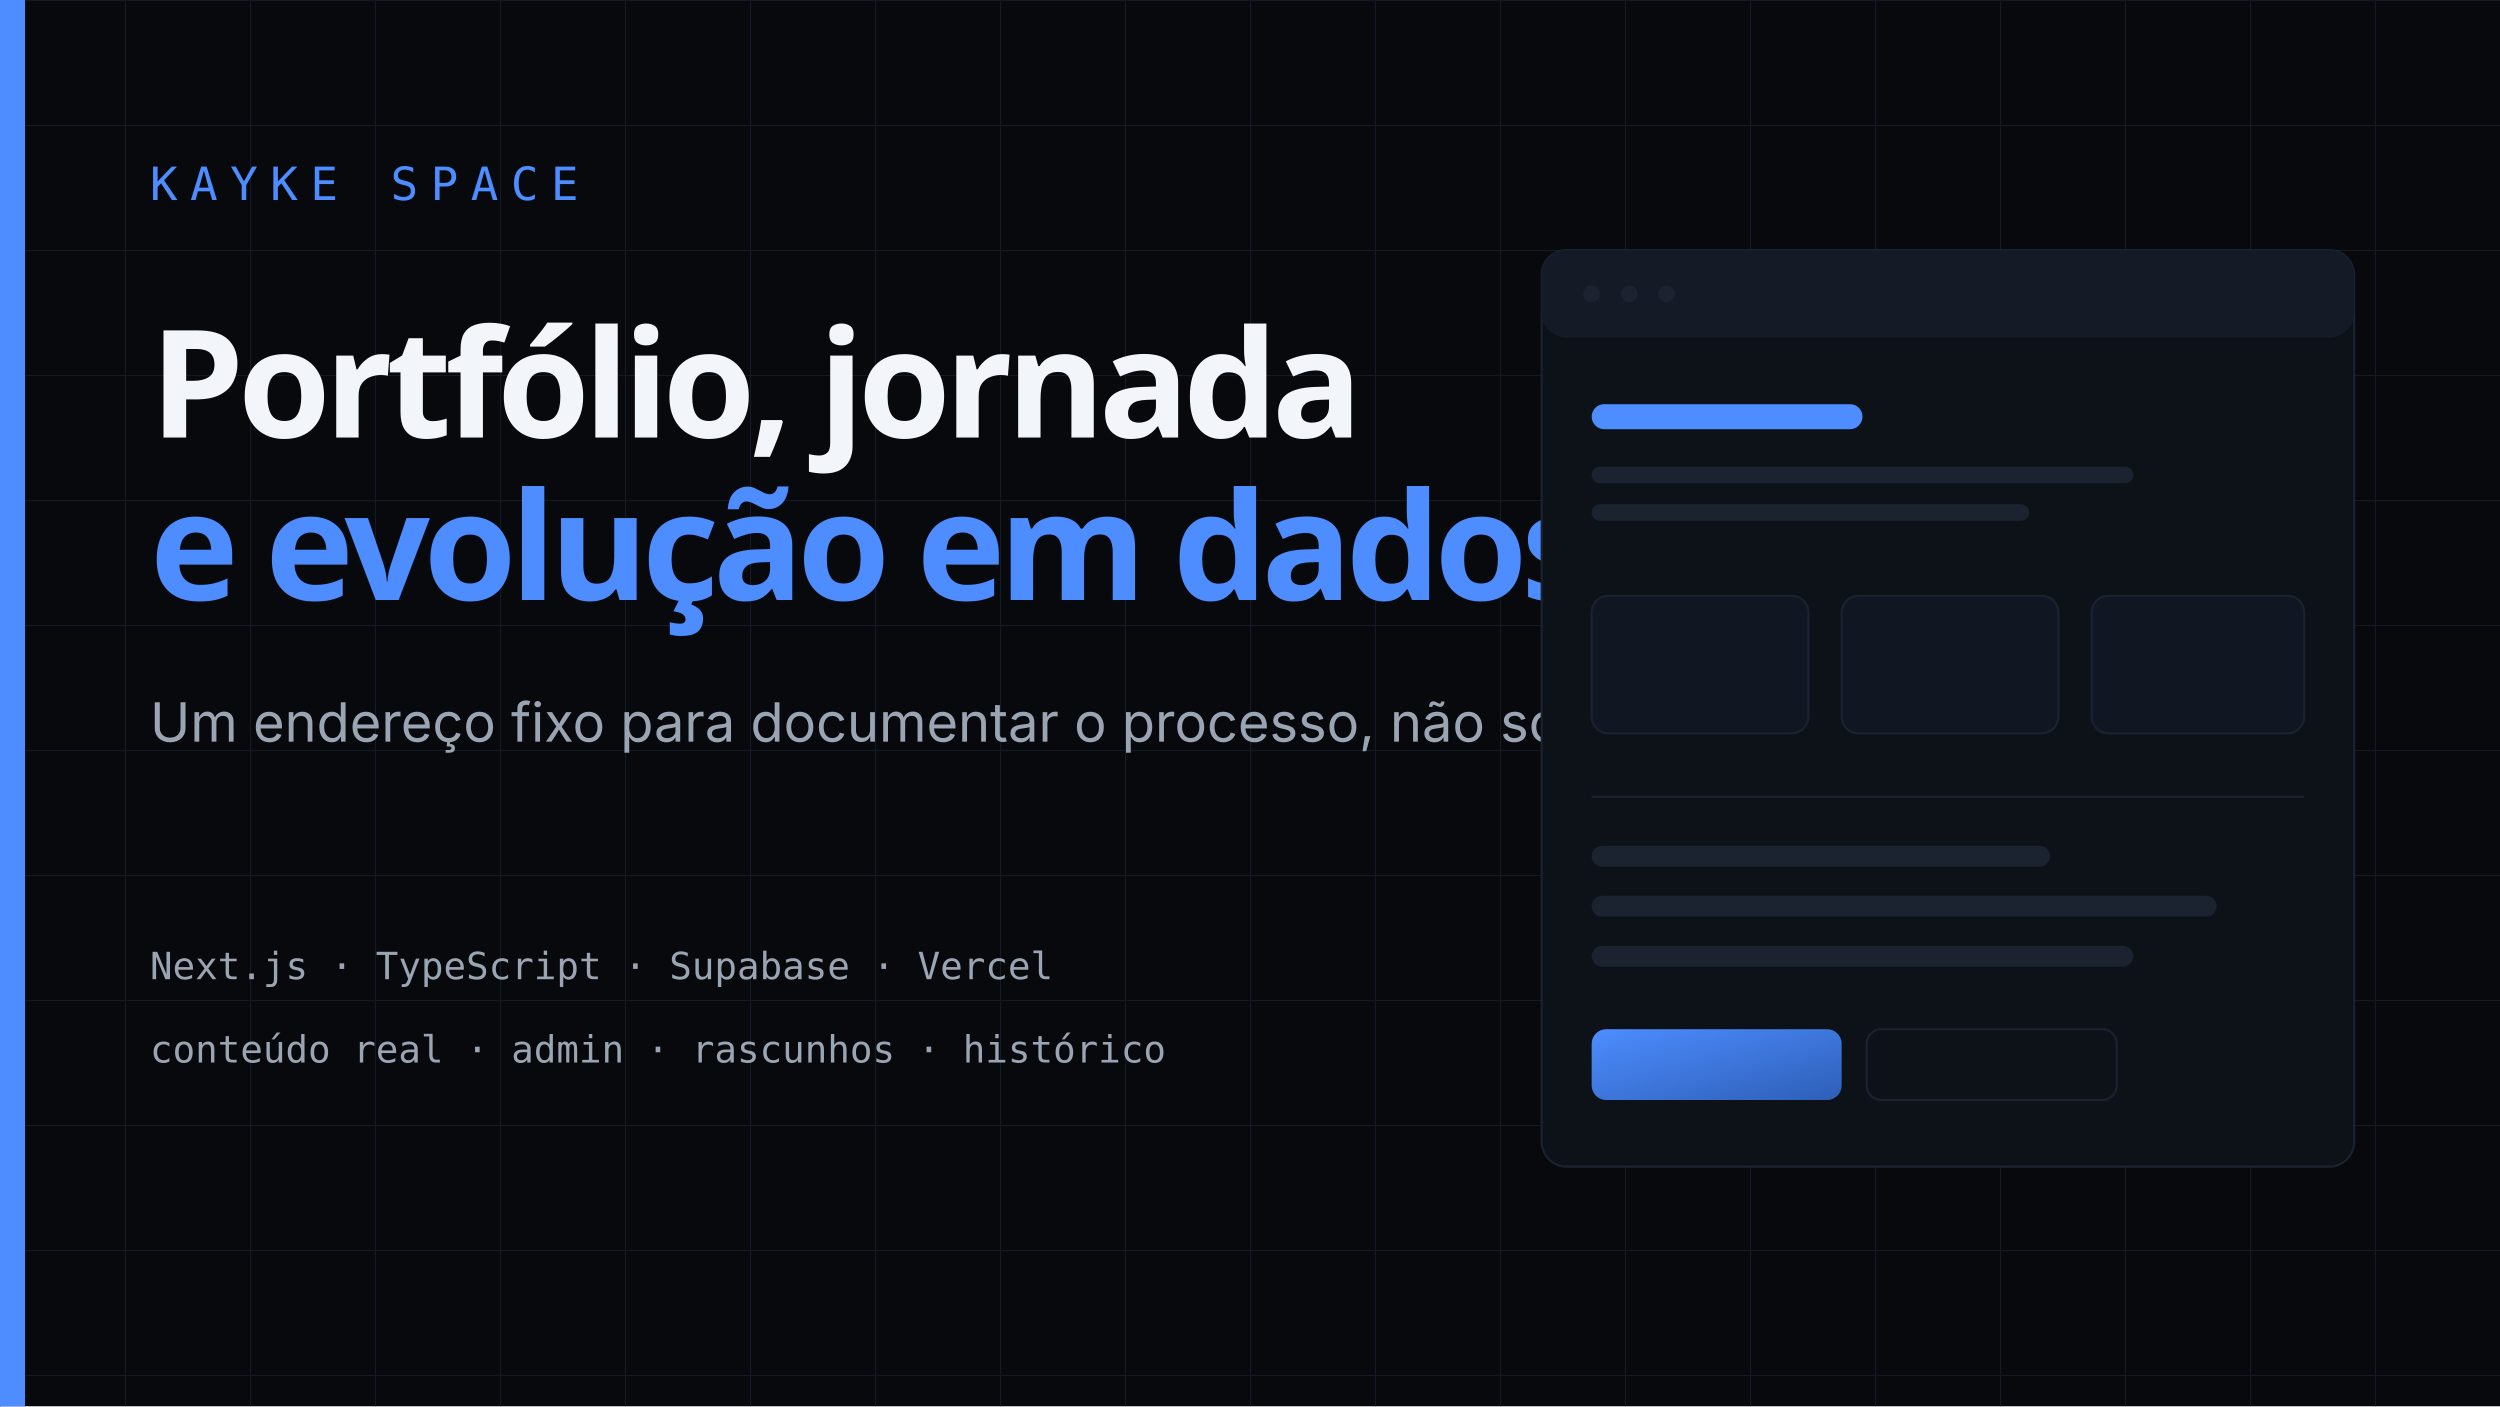
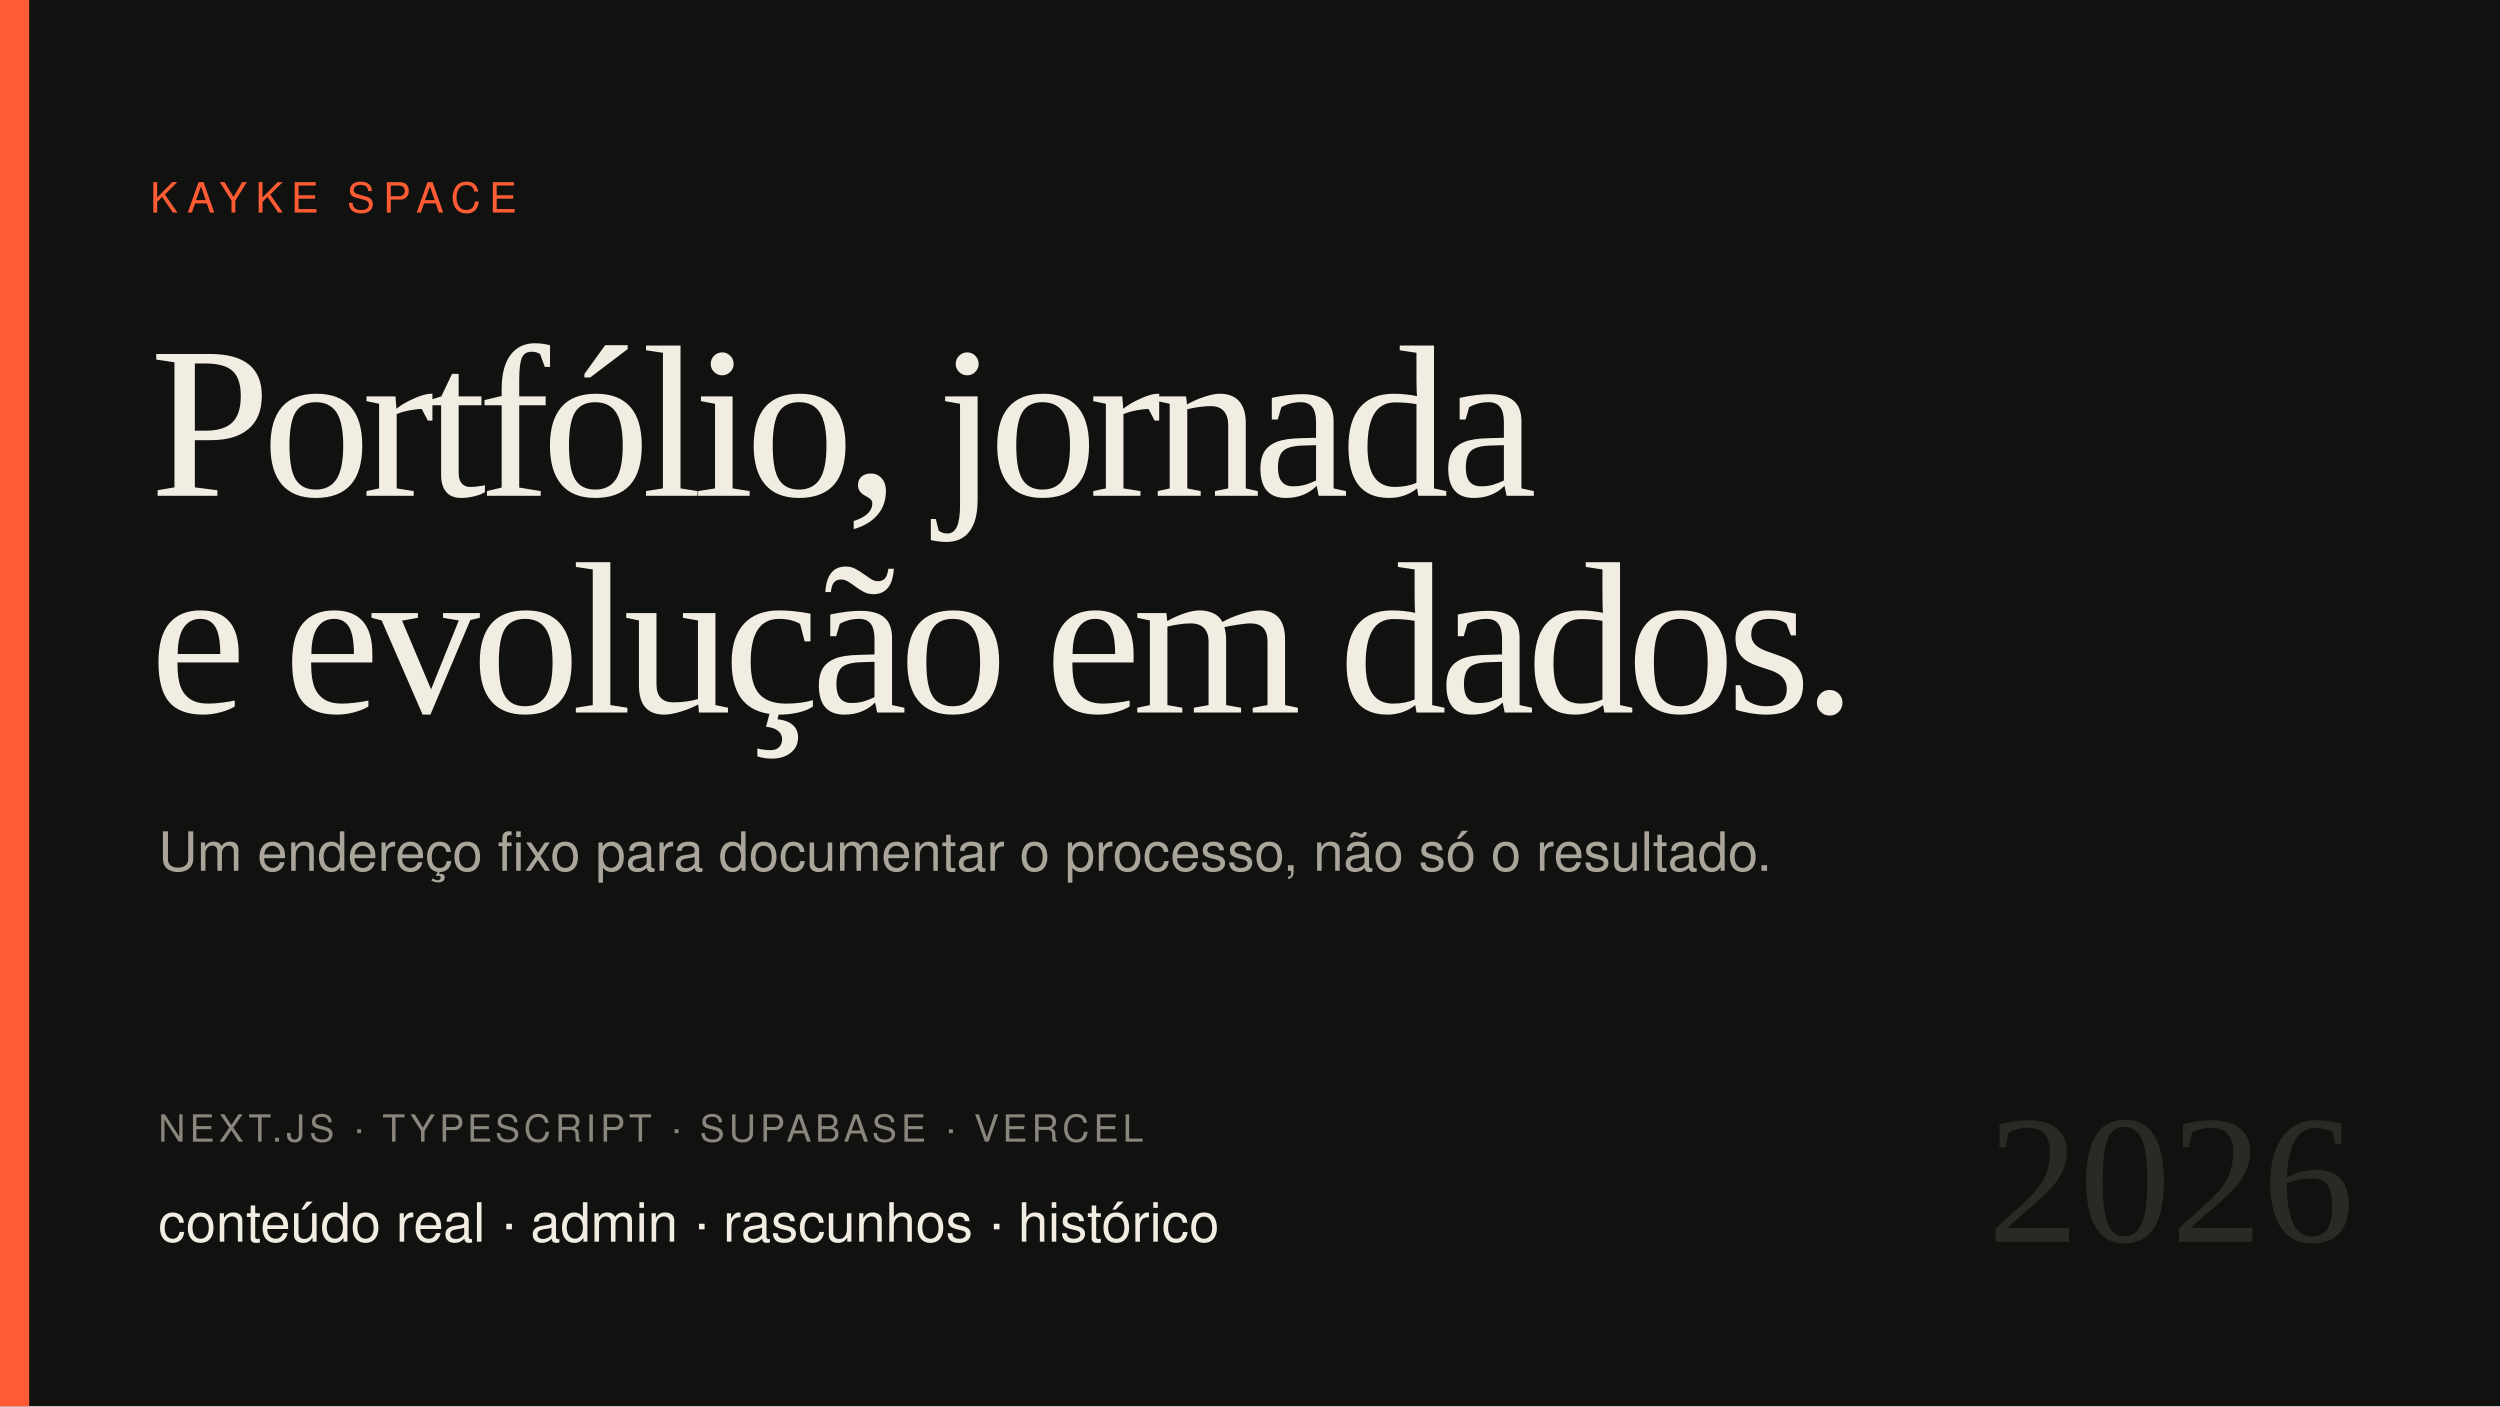
- <svg xmlns="http://www.w3.org/2000/svg" viewBox="0 0 1200 675" role="img" aria-label="Kayke Space: portfólio, jornada e área administrativa em Next.js">
-   <defs>
-     <linearGradient id="accent" x1="0" y1="0" x2="1" y2="1">
-       <stop offset="0" stop-color="#4D8DFF" />
-       <stop offset="1" stop-color="#2E5FB8" />
-     </linearGradient>
-     <pattern id="grid" width="60" height="60" patternUnits="userSpaceOnUse">
-       <path d="M 60 0 L 0 0 0 60" fill="none" stroke="#151B26" stroke-width="1" />
-     </pattern>
-   </defs>
-   <rect width="1200" height="675" fill="#07090D" />
-   <rect width="1200" height="675" fill="url(#grid)" />
-   <rect x="0" y="0" width="12" height="675" fill="#4D8DFF" />
-   <text x="72" y="96" font-family="'JetBrains Mono',monospace" font-size="22" letter-spacing="6" fill="#4D8DFF">KAYKE SPACE</text>
-   <text x="72" y="210" font-family="'Sora','Segoe UI',sans-serif" font-size="72" font-weight="800" fill="#F2F5FA" letter-spacing="-3">Portfólio, jornada</text>
-   <text x="72" y="288" font-family="'Sora','Segoe UI',sans-serif" font-size="72" font-weight="800" fill="#4D8DFF" letter-spacing="-3">e evolução em dados.</text>
-   <text x="72" y="356" font-family="'Inter','Segoe UI',sans-serif" font-size="26" fill="#9AA4B2">Um endereço fixo para documentar o processo, não só o resultado.</text>
-   <g font-family="'JetBrains Mono',monospace" font-size="18" fill="#9AA4B2">
-     <text x="72" y="470">Next.js · TypeScript · Supabase · Vercel</text>
-     <text x="72" y="510">conteúdo real · admin · rascunhos · histórico</text>
-   </g>
-   <g transform="translate(740 120)">
-     <rect width="390" height="440" rx="12" fill="#0D1118" stroke="#1B2230" />
-     <rect x="0" y="0" width="390" height="42" rx="12" fill="#151B26" />
-     <circle cx="24" cy="21" r="4" fill="#1B2230" />
-     <circle cx="42" cy="21" r="4" fill="#1B2230" />
-     <circle cx="60" cy="21" r="4" fill="#1B2230" />
-     <rect x="24" y="74" width="130" height="12" rx="6" fill="#4D8DFF" />
-     <rect x="24" y="104" width="260" height="8" rx="4" fill="#1B2230" />
-     <rect x="24" y="122" width="210" height="8" rx="4" fill="#1B2230" />
-     <rect x="24" y="166" width="104" height="66" rx="8" fill="#101722" stroke="#1B2230" />
-     <rect x="144" y="166" width="104" height="66" rx="8" fill="#101722" stroke="#1B2230" />
-     <rect x="264" y="166" width="102" height="66" rx="8" fill="#101722" stroke="#1B2230" />
-     <rect x="24" y="262" width="342" height="1" fill="#1B2230" />
-     <rect x="24" y="286" width="220" height="10" rx="5" fill="#1B2230" />
-     <rect x="24" y="310" width="300" height="10" rx="5" fill="#1B2230" />
-     <rect x="24" y="334" width="260" height="10" rx="5" fill="#1B2230" />
-     <rect x="24" y="374" width="120" height="34" rx="7" fill="url(#accent)" />
-     <rect x="156" y="374" width="120" height="34" rx="7" fill="none" stroke="#1B2230" />
-   </g>
+ <svg xmlns="http://www.w3.org/2000/svg" viewBox="0 0 1200 675" role="img" aria-label="Kayke Space: portfólio, jornada e evolução em dados">
+   <rect width="1200" height="675" fill="#111110" />
+   <rect x="0" y="0" width="14" height="675" fill="#ff5c35" />
+   <text x="72" y="102" font-family="Helvetica, Arial, sans-serif" font-size="20" letter-spacing="4" fill="#ff5c35">KAYKE SPACE</text>
+   <text x="72" y="238" font-family="Georgia, 'Times New Roman', serif" font-size="104" fill="#f2ede3" letter-spacing="-4">Portfólio, jornada</text>
+   <text x="72" y="342" font-family="Georgia, 'Times New Roman', serif" font-size="104" fill="#f2ede3" letter-spacing="-4">e evolução em dados.</text>
+   <text x="76" y="418" font-family="Helvetica, Arial, sans-serif" font-size="26" fill="#aaa59b">Um endereço fixo para documentar o processo, não só o resultado.</text>
+   <text x="76" y="548" font-family="Helvetica, Arial, sans-serif" font-size="18" letter-spacing="2" fill="#8b867c">NEXT.JS · TYPESCRIPT · SUPABASE · VERCEL</text>
+   <text x="76" y="596" font-family="Helvetica, Arial, sans-serif" font-size="26" fill="#f2ede3">conteúdo real · admin · rascunhos · histórico</text>
+   <text x="1130" y="596" text-anchor="end" font-family="Georgia, 'Times New Roman', serif" font-size="88" fill="#2a2a25">2026</text>
</svg>
